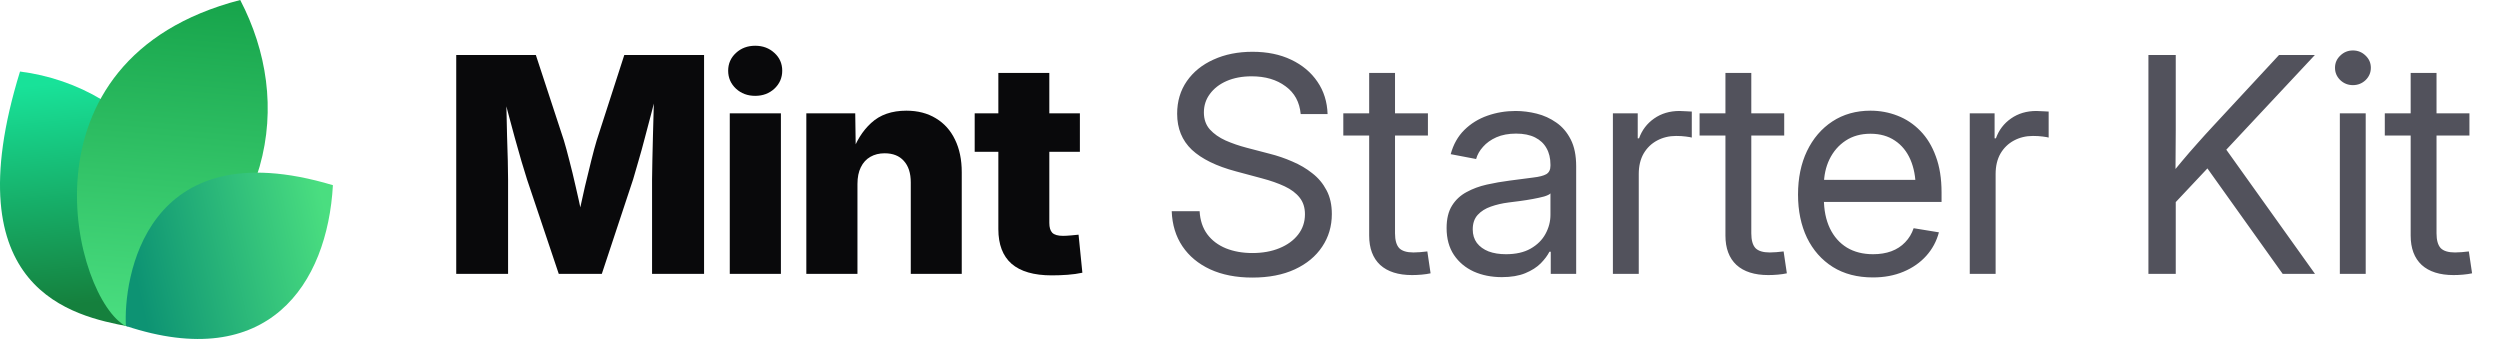
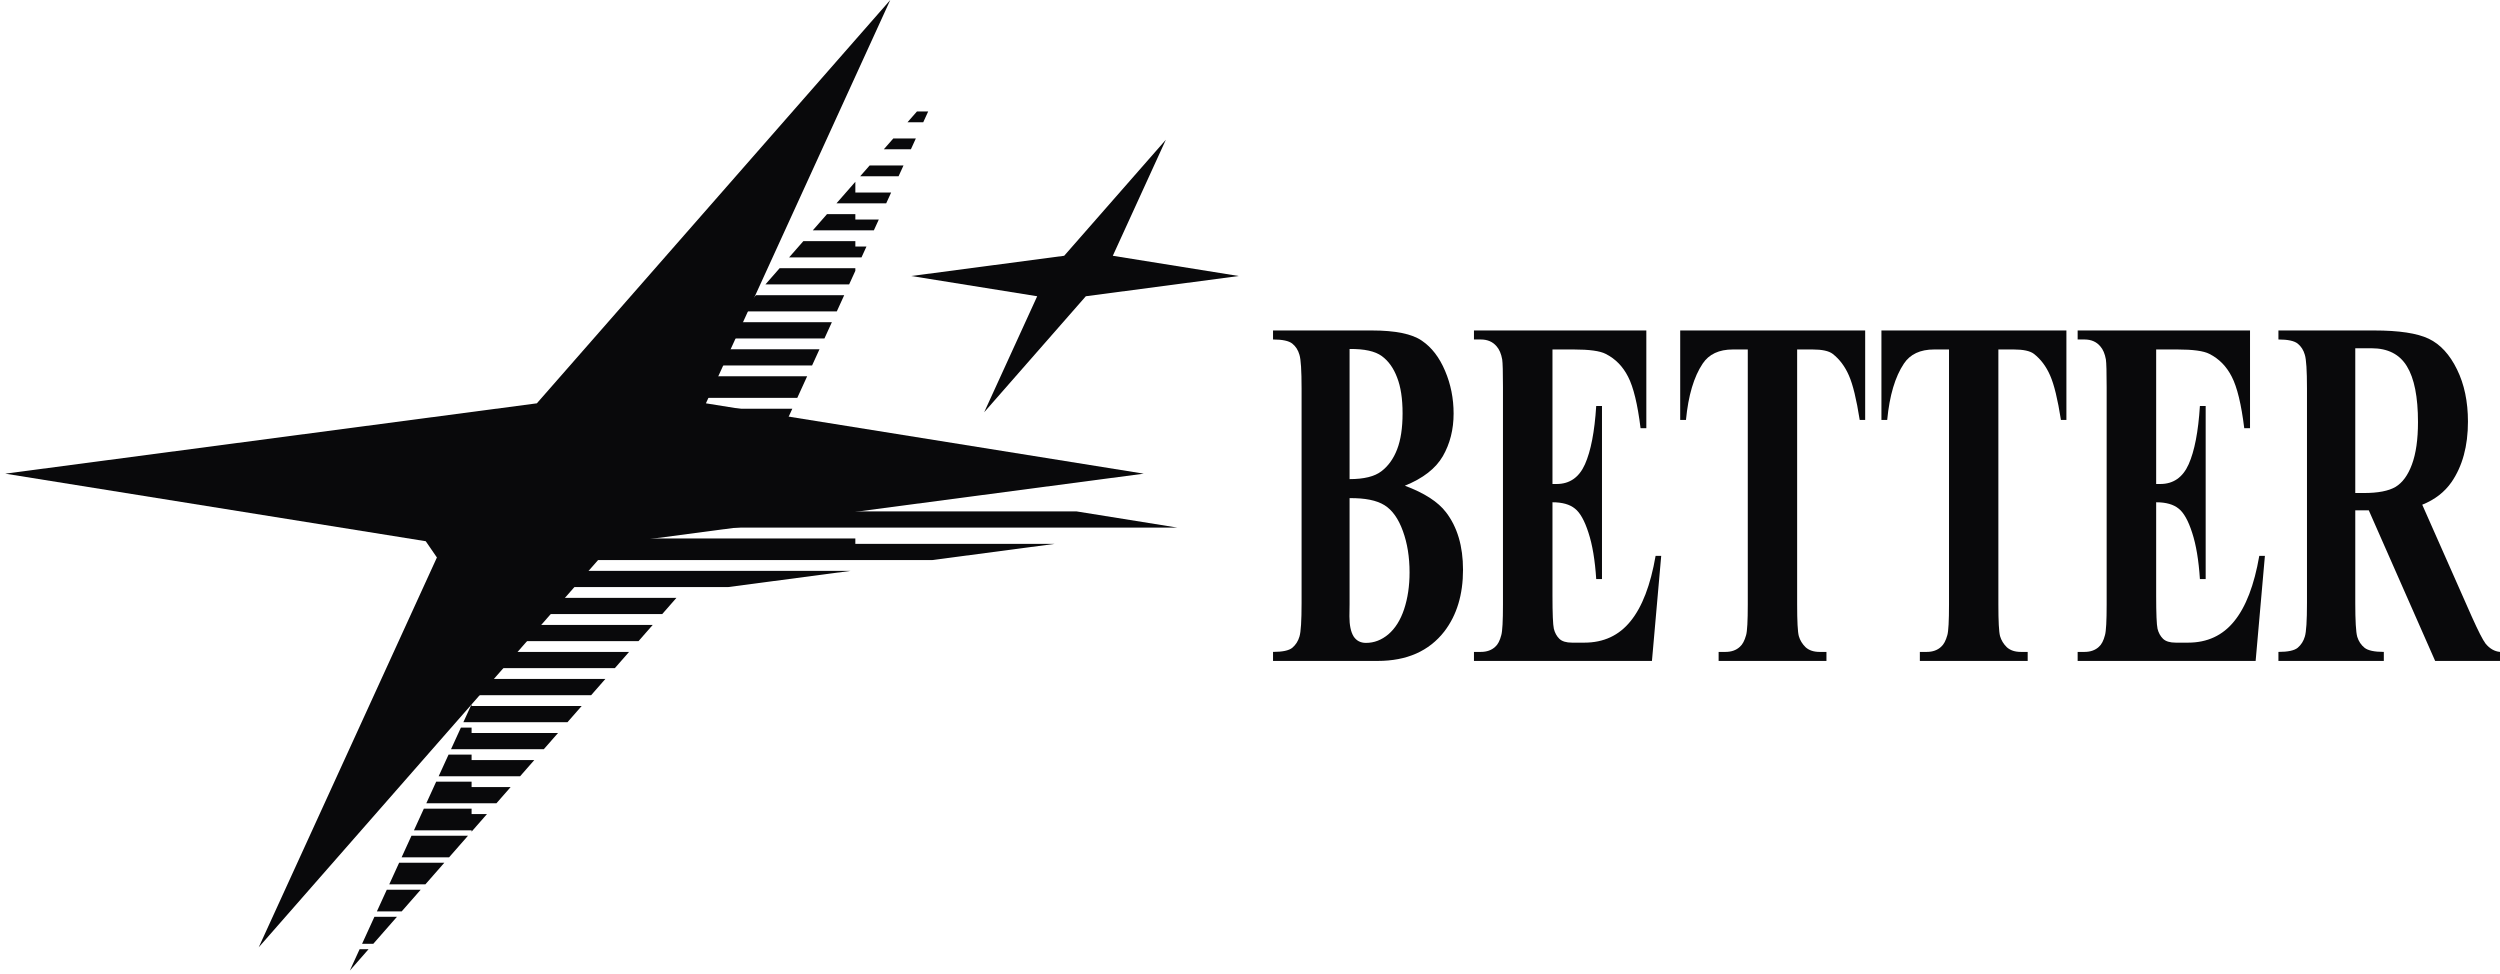
- <svg xmlns="http://www.w3.org/2000/svg" width="177" height="24" viewBox="0 0 177 24" fill="none">
-   <path d="M9.061 23.108C5.268 22.377 -3.391 20.627 1.417 5.064C9.634 6.099 16.973 14.064 9.061 23.108Z" fill="url(#paint0_linear_17557_2020)" />
-   <path d="M8.919 23.094C5.276 21.222 0.784 4.209 17.007 0C20.757 7.193 19.621 16.545 8.919 23.094Z" fill="url(#paint1_linear_17557_2020)" />
-   <path d="M8.914 23.079C8.735 19.882 10.159 9.085 23.57 13.111C23.181 20.123 18.984 26.418 8.914 23.079Z" fill="url(#paint2_linear_17557_2020)" />
-   <path d="M32.301 19.392V3.894H37.938L39.925 9.948C40.036 10.315 40.164 10.787 40.31 11.362C40.462 11.938 40.611 12.552 40.757 13.204C40.91 13.855 41.048 14.483 41.173 15.086C41.305 15.682 41.412 16.192 41.495 16.615H40.695C40.771 16.192 40.871 15.682 40.996 15.086C41.128 14.49 41.267 13.866 41.412 13.214C41.565 12.562 41.714 11.948 41.86 11.373C42.005 10.79 42.133 10.315 42.244 9.948L44.2 3.894H49.848V19.392H46.166V12.704C46.166 12.357 46.173 11.917 46.187 11.383C46.2 10.849 46.214 10.27 46.228 9.646C46.249 9.022 46.266 8.391 46.28 7.753C46.301 7.115 46.311 6.519 46.311 5.964H46.623C46.485 6.561 46.332 7.181 46.166 7.826C45.999 8.471 45.833 9.102 45.666 9.719C45.507 10.336 45.351 10.901 45.198 11.414C45.053 11.928 44.928 12.357 44.824 12.704L42.608 19.392H39.561L37.314 12.704C37.203 12.357 37.072 11.928 36.919 11.414C36.773 10.901 36.614 10.34 36.441 9.729C36.274 9.112 36.104 8.481 35.931 7.836C35.764 7.192 35.608 6.567 35.463 5.964H35.827C35.834 6.512 35.844 7.105 35.858 7.743C35.872 8.374 35.886 9.005 35.9 9.636C35.92 10.26 35.938 10.839 35.952 11.373C35.965 11.907 35.972 12.351 35.972 12.704V19.392H32.301ZM51.668 19.392V8.024H55.288V19.392H51.668ZM53.468 6.786C52.927 6.786 52.473 6.616 52.105 6.276C51.738 5.93 51.554 5.507 51.554 5.007C51.554 4.508 51.738 4.088 52.105 3.749C52.473 3.409 52.927 3.239 53.468 3.239C54.009 3.239 54.463 3.409 54.83 3.749C55.198 4.082 55.382 4.501 55.382 5.007C55.382 5.507 55.198 5.93 54.83 6.276C54.463 6.616 54.009 6.786 53.468 6.786ZM60.708 13.027V19.392H57.088V8.024H60.551L60.593 10.967H60.281C60.593 10.024 61.061 9.268 61.685 8.7C62.309 8.124 63.138 7.836 64.171 7.836C64.975 7.836 65.672 8.017 66.262 8.377C66.851 8.731 67.302 9.234 67.614 9.885C67.933 10.537 68.092 11.307 68.092 12.194V19.392H64.483V12.912C64.483 12.26 64.32 11.754 63.994 11.394C63.675 11.033 63.221 10.853 62.632 10.853C62.25 10.853 61.914 10.936 61.623 11.102C61.332 11.269 61.106 11.515 60.947 11.841C60.787 12.16 60.708 12.555 60.708 13.027ZM76.456 8.024V10.749H69.008V8.024H76.456ZM70.683 5.163H74.292V15.783C74.292 16.102 74.361 16.334 74.5 16.48C74.646 16.625 74.899 16.698 75.259 16.698C75.405 16.698 75.596 16.688 75.831 16.667C76.074 16.646 76.251 16.629 76.362 16.615L76.632 19.309C76.313 19.378 75.963 19.427 75.582 19.455C75.207 19.482 74.836 19.496 74.469 19.496C73.2 19.496 72.25 19.222 71.619 18.674C70.995 18.127 70.683 17.308 70.683 16.22V5.163Z" fill="#09090B" />
-   <path d="M88.667 19.652C87.523 19.652 86.528 19.458 85.682 19.07C84.843 18.681 84.188 18.137 83.716 17.437C83.245 16.736 82.992 15.908 82.957 14.951H84.933C84.968 15.596 85.148 16.14 85.474 16.584C85.8 17.021 86.24 17.354 86.795 17.582C87.35 17.804 87.974 17.915 88.667 17.915C89.388 17.915 90.026 17.801 90.581 17.572C91.143 17.343 91.583 17.024 91.902 16.615C92.228 16.199 92.391 15.717 92.391 15.169C92.391 14.698 92.266 14.306 92.017 13.994C91.767 13.675 91.413 13.408 90.956 13.193C90.498 12.978 89.954 12.787 89.323 12.621L87.502 12.132C86.123 11.765 85.082 11.255 84.382 10.603C83.689 9.944 83.342 9.095 83.342 8.055C83.342 7.174 83.571 6.404 84.028 5.746C84.486 5.087 85.117 4.577 85.921 4.217C86.726 3.849 87.645 3.666 88.678 3.666C89.718 3.666 90.63 3.853 91.413 4.227C92.204 4.602 92.824 5.122 93.275 5.787C93.726 6.446 93.965 7.209 93.993 8.076H92.089C92.013 7.23 91.656 6.574 91.018 6.11C90.387 5.638 89.586 5.403 88.615 5.403C87.95 5.403 87.36 5.513 86.847 5.735C86.341 5.957 85.946 6.262 85.661 6.651C85.377 7.032 85.235 7.469 85.235 7.961C85.235 8.447 85.377 8.849 85.661 9.168C85.946 9.48 86.317 9.74 86.774 9.948C87.232 10.149 87.724 10.319 88.251 10.457L89.884 10.884C90.439 11.023 90.977 11.206 91.496 11.435C92.023 11.657 92.495 11.934 92.911 12.267C93.334 12.593 93.67 12.995 93.92 13.474C94.17 13.945 94.294 14.504 94.294 15.149C94.294 16.015 94.066 16.788 93.608 17.468C93.157 18.148 92.512 18.681 91.673 19.07C90.834 19.458 89.832 19.652 88.667 19.652ZM101.097 8.024V9.594H95.106V8.024H101.097ZM96.937 5.163H98.767V16.521C98.767 17 98.865 17.347 99.059 17.562C99.26 17.77 99.6 17.874 100.078 17.874C100.21 17.874 100.366 17.867 100.546 17.853C100.733 17.832 100.903 17.815 101.056 17.801L101.285 19.351C101.097 19.392 100.886 19.423 100.65 19.444C100.414 19.465 100.189 19.475 99.974 19.475C98.996 19.475 98.244 19.236 97.717 18.758C97.197 18.272 96.937 17.579 96.937 16.677V5.163ZM106.33 19.621C105.595 19.621 104.932 19.489 104.343 19.226C103.754 18.955 103.285 18.564 102.939 18.05C102.592 17.53 102.419 16.896 102.419 16.147C102.419 15.495 102.547 14.965 102.804 14.556C103.06 14.146 103.403 13.828 103.833 13.599C104.263 13.363 104.742 13.186 105.269 13.068C105.796 12.95 106.333 12.857 106.881 12.787C107.574 12.69 108.132 12.617 108.555 12.569C108.978 12.52 109.287 12.441 109.481 12.33C109.675 12.212 109.772 12.014 109.772 11.737V11.654C109.772 11.203 109.679 10.815 109.492 10.489C109.311 10.163 109.041 9.91 108.68 9.729C108.32 9.549 107.872 9.459 107.338 9.459C106.805 9.459 106.34 9.546 105.945 9.719C105.556 9.892 105.241 10.118 104.998 10.395C104.755 10.665 104.593 10.953 104.509 11.258L102.71 10.915C102.897 10.222 103.22 9.65 103.677 9.199C104.135 8.748 104.679 8.412 105.31 8.19C105.941 7.968 106.607 7.857 107.307 7.857C107.8 7.857 108.295 7.92 108.795 8.044C109.301 8.169 109.765 8.381 110.188 8.679C110.611 8.97 110.951 9.369 111.208 9.875C111.464 10.374 111.593 11.005 111.593 11.768V19.392H109.793V17.822H109.7C109.568 18.085 109.363 18.359 109.086 18.643C108.809 18.921 108.444 19.153 107.994 19.34C107.543 19.527 106.988 19.621 106.33 19.621ZM106.621 17.998C107.321 17.998 107.904 17.867 108.368 17.603C108.84 17.333 109.19 16.986 109.419 16.563C109.654 16.133 109.772 15.682 109.772 15.211V13.692C109.703 13.769 109.554 13.841 109.325 13.911C109.096 13.973 108.829 14.032 108.524 14.088C108.226 14.143 107.921 14.192 107.609 14.233C107.304 14.275 107.033 14.309 106.798 14.337C106.354 14.393 105.938 14.49 105.549 14.628C105.168 14.76 104.86 14.954 104.624 15.211C104.388 15.467 104.27 15.811 104.27 16.241C104.27 16.615 104.367 16.934 104.561 17.198C104.762 17.461 105.04 17.662 105.393 17.801C105.747 17.933 106.156 17.998 106.621 17.998ZM114.193 19.392V8.024H115.951V9.792H116.045C116.253 9.209 116.61 8.741 117.116 8.388C117.622 8.034 118.219 7.857 118.905 7.857C119.058 7.857 119.217 7.864 119.384 7.878C119.55 7.885 119.682 7.892 119.779 7.899V9.74C119.716 9.719 119.578 9.695 119.363 9.667C119.155 9.639 118.922 9.625 118.666 9.625C118.174 9.625 117.726 9.733 117.324 9.948C116.922 10.163 116.603 10.471 116.367 10.874C116.138 11.276 116.024 11.758 116.024 12.319V19.392H114.193ZM126.322 8.024V9.594H120.33V8.024H126.322ZM122.161 5.163H123.992V16.521C123.992 17 124.089 17.347 124.283 17.562C124.484 17.77 124.824 17.874 125.302 17.874C125.434 17.874 125.59 17.867 125.77 17.853C125.958 17.832 126.127 17.815 126.28 17.801L126.509 19.351C126.322 19.392 126.11 19.423 125.874 19.444C125.639 19.465 125.413 19.475 125.198 19.475C124.221 19.475 123.468 19.236 122.941 18.758C122.421 18.272 122.161 17.579 122.161 16.677V5.163ZM132.604 19.642C131.502 19.642 130.555 19.396 129.765 18.903C128.974 18.404 128.364 17.714 127.934 16.834C127.511 15.946 127.3 14.927 127.3 13.775C127.3 12.611 127.511 11.584 127.934 10.697C128.364 9.802 128.964 9.102 129.734 8.596C130.51 8.089 131.408 7.836 132.428 7.836C133.1 7.836 133.738 7.954 134.341 8.19C134.952 8.426 135.489 8.783 135.954 9.261C136.425 9.74 136.793 10.343 137.056 11.071C137.327 11.792 137.462 12.645 137.462 13.63V14.296H128.433V12.735H136.463L135.631 13.297C135.631 12.541 135.506 11.876 135.257 11.3C135.007 10.725 134.643 10.277 134.165 9.958C133.686 9.632 133.107 9.469 132.428 9.469C131.748 9.469 131.162 9.632 130.67 9.958C130.177 10.284 129.796 10.725 129.526 11.279C129.262 11.827 129.13 12.441 129.13 13.12V14.046C129.13 14.864 129.273 15.572 129.557 16.168C129.841 16.757 130.243 17.211 130.763 17.53C131.283 17.842 131.901 17.998 132.615 17.998C133.093 17.998 133.523 17.929 133.905 17.79C134.293 17.645 134.619 17.433 134.882 17.156C135.153 16.879 135.354 16.546 135.486 16.157L137.275 16.449C137.108 17.08 136.81 17.634 136.38 18.113C135.95 18.591 135.413 18.966 134.768 19.236C134.123 19.507 133.402 19.642 132.604 19.642ZM139.459 19.392V8.024H141.217V9.792H141.311C141.519 9.209 141.876 8.741 142.382 8.388C142.888 8.034 143.485 7.857 144.171 7.857C144.324 7.857 144.483 7.864 144.649 7.878C144.816 7.885 144.948 7.892 145.045 7.899V9.74C144.982 9.719 144.844 9.695 144.629 9.667C144.421 9.639 144.188 9.625 143.932 9.625C143.439 9.625 142.992 9.733 142.59 9.948C142.188 10.163 141.869 10.471 141.633 10.874C141.404 11.276 141.29 11.758 141.29 12.319V19.392H139.459ZM153.429 14.961V12.715C153.783 12.257 154.136 11.82 154.49 11.404C154.844 10.981 155.204 10.565 155.572 10.156C155.939 9.74 156.314 9.327 156.695 8.918L161.355 3.894H163.893L157.277 10.967H157.184L153.429 14.961ZM152.108 19.392V3.894H154.043V9.241L154.022 12.559L154.043 13.505V19.392H152.108ZM161.615 19.392L155.967 11.477L157.173 9.969L163.903 19.392H161.615ZM165.661 19.392V8.024H167.492V19.392H165.661ZM166.587 6.027C166.24 6.027 165.942 5.909 165.692 5.673C165.443 5.43 165.318 5.139 165.318 4.799C165.318 4.459 165.443 4.172 165.692 3.936C165.942 3.693 166.24 3.572 166.587 3.572C166.934 3.572 167.232 3.693 167.482 3.936C167.731 4.172 167.856 4.459 167.856 4.799C167.856 5.139 167.731 5.43 167.482 5.673C167.232 5.909 166.934 6.027 166.587 6.027ZM174.836 8.024V9.594H168.844V8.024H174.836ZM170.675 5.163H172.506V16.521C172.506 17 172.603 17.347 172.797 17.562C172.998 17.77 173.338 17.874 173.816 17.874C173.948 17.874 174.104 17.867 174.284 17.853C174.472 17.832 174.641 17.815 174.794 17.801L175.023 19.351C174.836 19.392 174.624 19.423 174.388 19.444C174.153 19.465 173.927 19.475 173.712 19.475C172.735 19.475 171.982 19.236 171.455 18.758C170.935 18.272 170.675 17.579 170.675 16.677V5.163Z" fill="#52525C" />
-   <defs>
-     <linearGradient id="paint0_linear_17557_2020" x1="3.776" y1="5.916" x2="5.232" y2="21.559" gradientUnits="userSpaceOnUse">
-       <stop stop-color="#18E299" />
-       <stop offset="1" stop-color="#15803D" />
-     </linearGradient>
-     <linearGradient id="paint1_linear_17557_2020" x1="12.171" y1="-0.718" x2="10.19" y2="22.983" gradientUnits="userSpaceOnUse">
-       <stop stop-color="#16A34A" />
-       <stop offset="1" stop-color="#4ADE80" />
-     </linearGradient>
-     <linearGradient id="paint2_linear_17557_2020" x1="23.133" y1="15.353" x2="9.338" y2="18.52" gradientUnits="userSpaceOnUse">
-       <stop stop-color="#4ADE80" />
-       <stop offset="1" stop-color="#0D9373" />
-     </linearGradient>
-   </defs>
+ <svg xmlns="http://www.w3.org/2000/svg" width="966" height="376" viewBox="0 0 966 376" fill="none">
+   <path d="M542.836 187.676C550.386 190.501 555.687 193.922 558.738 197.94C563.12 203.653 565.311 211.061 565.311 220.163C565.311 229.769 562.905 237.71 558.093 243.988C552.186 251.584 543.599 255.382 532.332 255.382H491.9V251.898C495.578 251.898 498.062 251.364 499.353 250.297C500.683 249.167 501.602 247.723 502.111 245.965C502.659 244.207 502.932 239.876 502.932 232.97V150.103C502.932 143.198 502.659 138.866 502.111 137.108C501.602 135.288 500.683 133.844 499.353 132.776C498.023 131.709 495.539 131.176 491.9 131.176V127.691H530.043C539.158 127.691 545.613 129.01 549.408 131.646C553.203 134.22 556.196 138.113 558.386 143.323C560.577 148.471 561.673 153.964 561.673 159.802C561.673 165.955 560.284 171.448 557.506 176.282C554.729 181.053 549.838 184.851 542.836 187.676ZM521.476 185.133C527.031 185.133 531.119 184.129 533.74 182.12C536.4 180.111 538.435 177.286 539.843 173.645C541.251 170.004 541.956 165.358 541.956 159.708C541.956 154.058 541.251 149.444 539.843 145.866C538.474 142.225 536.498 139.462 533.916 137.579C531.334 135.696 527.187 134.785 521.476 134.848V185.133ZM521.476 192.478V233.441L521.417 238.149C521.417 241.539 521.945 244.113 523.002 245.871C524.097 247.566 525.701 248.414 527.813 248.414C530.943 248.414 533.818 247.315 536.44 245.118C539.1 242.858 541.134 239.625 542.542 235.419C543.951 231.15 544.655 226.41 544.655 221.199C544.655 215.235 543.794 209.899 542.073 205.191C540.352 200.42 537.985 197.093 534.973 195.209C531.96 193.326 527.461 192.416 521.476 192.478Z" fill="#09090B" />
+   <path d="M599.876 135.036V187.017H601.461C606.507 187.017 610.165 184.474 612.434 179.389C614.703 174.304 616.151 166.802 616.777 156.883H619.007V223.742H616.777C616.307 216.46 615.31 210.496 613.784 205.85C612.297 201.204 610.556 198.097 608.561 196.528C606.566 194.895 603.671 194.079 599.876 194.079V230.051C599.876 237.082 600.053 241.382 600.405 242.952C600.796 244.521 601.5 245.808 602.517 246.813C603.534 247.817 605.177 248.319 607.446 248.319H612.2C619.633 248.319 625.579 245.557 630.039 240.033C634.538 234.508 637.765 226.096 639.721 214.796H641.892L638.313 255.382H569.538V251.898H572.179C574.487 251.898 576.345 251.239 577.754 249.92C578.771 249.041 579.553 247.535 580.101 245.4C580.531 243.894 580.746 239.939 580.746 233.535V149.538C580.746 143.763 580.649 140.216 580.453 138.897C580.062 136.7 579.338 135.005 578.282 133.812C576.795 132.054 574.761 131.176 572.179 131.176H569.538V127.691H636.142V165.452H633.912C632.777 156.224 631.173 149.601 629.1 145.583C627.066 141.565 624.171 138.615 620.415 136.731C618.224 135.601 614.116 135.036 608.092 135.036H599.876Z" fill="#09090B" />
+   <path d="M720.704 127.691V162.251H718.591C717.339 154.278 715.951 148.565 714.425 145.112C712.899 141.597 710.806 138.803 708.146 136.731C706.659 135.601 704.058 135.036 700.341 135.036H694.415V233.535C694.415 240.064 694.63 244.145 695.06 245.777C695.529 247.409 696.41 248.853 697.701 250.109C699.031 251.301 700.83 251.898 703.099 251.898H705.74V255.382H664.076V251.898H666.717C669.025 251.898 670.883 251.239 672.292 249.92C673.309 249.041 674.111 247.535 674.698 245.4C675.128 243.894 675.343 239.939 675.343 233.535V135.036H669.592C664.233 135.036 660.34 136.857 657.915 140.498C654.511 145.583 652.36 152.834 651.46 162.251H649.23V127.691H720.704Z" fill="#09090B" />
+   <path d="M798.459 127.691V162.251H796.346C795.095 154.278 793.706 148.565 792.18 145.112C790.654 141.597 788.561 138.803 785.901 136.731C784.415 135.601 781.813 135.036 778.096 135.036H772.17V233.535C772.17 240.064 772.385 244.145 772.815 245.777C773.285 247.409 774.165 248.853 775.456 250.109C776.786 251.301 778.586 251.898 780.855 251.898H783.495V255.382H741.831V251.898H744.472C746.78 251.898 748.638 251.239 750.047 249.92C751.064 249.041 751.866 247.535 752.453 245.4C752.883 243.894 753.098 239.939 753.098 233.535V135.036H747.347C741.988 135.036 738.095 136.857 735.67 140.498C732.266 145.583 730.115 152.834 729.215 162.251H726.985V127.691H798.459Z" fill="#09090B" />
+   <path d="M833.142 135.036V187.017H834.726C839.773 187.017 843.431 184.474 845.7 179.389C847.969 174.304 849.416 166.802 850.042 156.883H852.272V223.742H850.042C849.573 216.46 848.575 210.496 847.049 205.85C845.563 201.204 843.822 198.097 841.827 196.528C839.832 194.895 836.937 194.079 833.142 194.079V230.051C833.142 237.082 833.318 241.382 833.67 242.952C834.061 244.521 834.766 245.808 835.783 246.813C836.8 247.817 838.443 248.319 840.712 248.319H845.465C852.898 248.319 858.844 245.557 863.304 240.033C867.803 234.508 871.031 226.096 872.987 214.796H875.158L871.578 255.382H802.804V251.898H805.444C807.753 251.898 809.611 251.239 811.019 249.92C812.036 249.041 812.819 247.535 813.366 245.4C813.797 243.894 814.012 239.939 814.012 233.535V149.538C814.012 143.763 813.914 140.216 813.718 138.897C813.327 136.7 812.603 135.005 811.547 133.812C810.061 132.054 808.026 131.176 805.444 131.176H802.804V127.691H869.407V165.452H867.177C866.043 156.224 864.439 149.601 862.365 145.583C860.331 141.565 857.436 138.615 853.68 136.731C851.49 135.601 847.382 135.036 841.357 135.036H833.142Z" fill="#09090B" />
+   <path d="M910.076 197.187V232.97C910.076 239.876 910.33 244.239 910.839 246.059C911.386 247.817 912.325 249.23 913.655 250.297C914.985 251.364 917.469 251.898 921.108 251.898V255.382H880.383V251.898C884.06 251.898 886.544 251.364 887.835 250.297C889.165 249.167 890.085 247.723 890.593 245.965C891.141 244.207 891.415 239.876 891.415 232.97V150.103C891.415 143.198 891.141 138.866 890.593 137.108C890.085 135.288 889.165 133.844 887.835 132.776C886.505 131.709 884.021 131.176 880.383 131.176V127.691H917.352C926.976 127.691 934.018 128.759 938.477 130.893C942.937 133.028 946.575 136.983 949.392 142.758C952.209 148.471 953.617 155.188 953.617 162.91C953.617 172.327 951.505 180.111 947.28 186.263C944.58 190.156 940.805 193.075 935.954 195.021L955.084 238.244C957.588 243.831 959.368 247.315 960.424 248.696C962.028 250.642 963.886 251.709 965.999 251.898V255.382H940.942L915.298 197.187H910.076ZM910.076 134.566V190.501H913.42C918.858 190.501 922.927 189.716 925.626 188.147C928.326 186.514 930.438 183.627 931.964 179.483C933.529 175.277 934.311 169.815 934.311 163.098C934.311 153.368 932.883 146.18 930.027 141.534C927.211 136.888 922.653 134.566 916.355 134.566H910.076Z" fill="#09090B" />
+   <path d="M343.999 0L272.765 155.846L441.95 183.024L236.528 210.201L99.967 366.048L171.201 210.201L2.015 183.024L207.438 155.846L343.999 0Z" fill="#09090B" />
+   <path d="M450.483 54L429.991 98.834L478.662 106.652L419.566 114.471L380.28 159.304L400.773 114.471L352.102 106.652L411.197 98.834L450.483 54Z" fill="#09090B" />
+   <path d="M354.321 43.059H358.653L356.745 47.235H350.66L354.321 43.059Z" fill="#09090B" />
+   <path d="M351.974 57.68H341.512L345.172 53.502H353.882L351.974 57.68Z" fill="#09090B" />
+   <path d="M347.203 68.119H332.363L336.024 63.941H349.111L347.203 68.119Z" fill="#09090B" />
+   <path d="M323.215 78.563L328.706 72.297L330.506 70.242V74.385H344.342L342.431 78.563H323.215Z" fill="#09090B" />
+   <path d="M314.066 89.004L319.556 82.738H330.507V84.828H339.567L337.659 89.004H314.066Z" fill="#09090B" />
+   <path d="M304.918 99.448L310.407 93.184H330.508V95.272H334.796L332.887 99.448H304.918Z" fill="#09090B" />
+   <path d="M328.11 109.891H295.762L301.253 103.625H330.504V104.652L328.11 109.891Z" fill="#09090B" />
+   <path d="M323.337 120.332H286.613L292.103 114.066H326.2L323.337 120.332Z" fill="#09090B" />
+   <path d="M318.566 130.774H277.465L282.954 124.508H321.429L318.566 130.774Z" fill="#09090B" />
+   <path d="M313.789 141.217H268.311L273.802 134.951H316.652L313.789 141.217Z" fill="#09090B" />
+   <path d="M308.063 153.748H257.332L264.652 145.395H311.881L308.063 153.748Z" fill="#09090B" />
+   <path d="M302.334 166.278H246.352L253.671 157.924H306.153L302.334 166.278Z" fill="#09090B" />
+   <path d="M298.965 178.809H233.02L235.683 178.457L242.693 170.455H300.428L296.771 178.457L298.965 178.809Z" fill="#09090B" />
+   <path d="M330.504 210.138V208.05H182.223H163.773L169.5 216.404H360.258L407.618 210.138H330.504ZM201.002 231.022L198.138 237.288H255.874L261.363 231.022H201.002ZM191.456 251.908L188.592 258.172H237.573L243.063 251.908H191.456ZM182.223 314.562V312.474H163.773L159.954 320.828H182.223V321.34L182.672 320.828L188.163 314.562H182.223ZM154.227 333.358L150.408 341.712H164.371L171.693 333.358H154.227ZM138.954 366.773L135.183 375.023L142.412 366.773H138.954ZM149.454 343.8L145.637 352.154H155.223L162.543 343.8H149.454ZM139.908 364.685H144.242L153.392 354.242H144.681L139.908 364.685ZM159 322.916L155.181 331.27H173.522L180.841 322.916H159ZM182.223 304.12V302.03H168.546L164.727 310.384H191.824L197.312 304.12H182.223ZM182.223 293.678V291.588H173.319L169.5 299.942H200.972L206.462 293.678H182.223ZM182.223 283.234V281.146H178.092L174.273 289.5H210.123L215.614 283.234H182.223ZM182.223 272.792V272.107L179.046 279.058H219.273L224.762 272.792H182.223ZM186.683 262.35L183.819 268.616H228.423L233.913 262.35H186.683ZM196.228 241.466L193.365 247.73H246.724L252.213 241.466H196.228ZM182.223 220.58V218.492H186.683L178.092 226.846H281.331L328.692 220.58H182.223ZM415.982 197.608H330.504V195.518H182.223V193.43H122.512L150.408 203.872H454.979L415.982 197.608ZM337.97 185.076L330.504 183.878L324.972 182.988H201.439L138.295 191.342H376.976L337.97 185.076Z" fill="#09090B" />
</svg>
